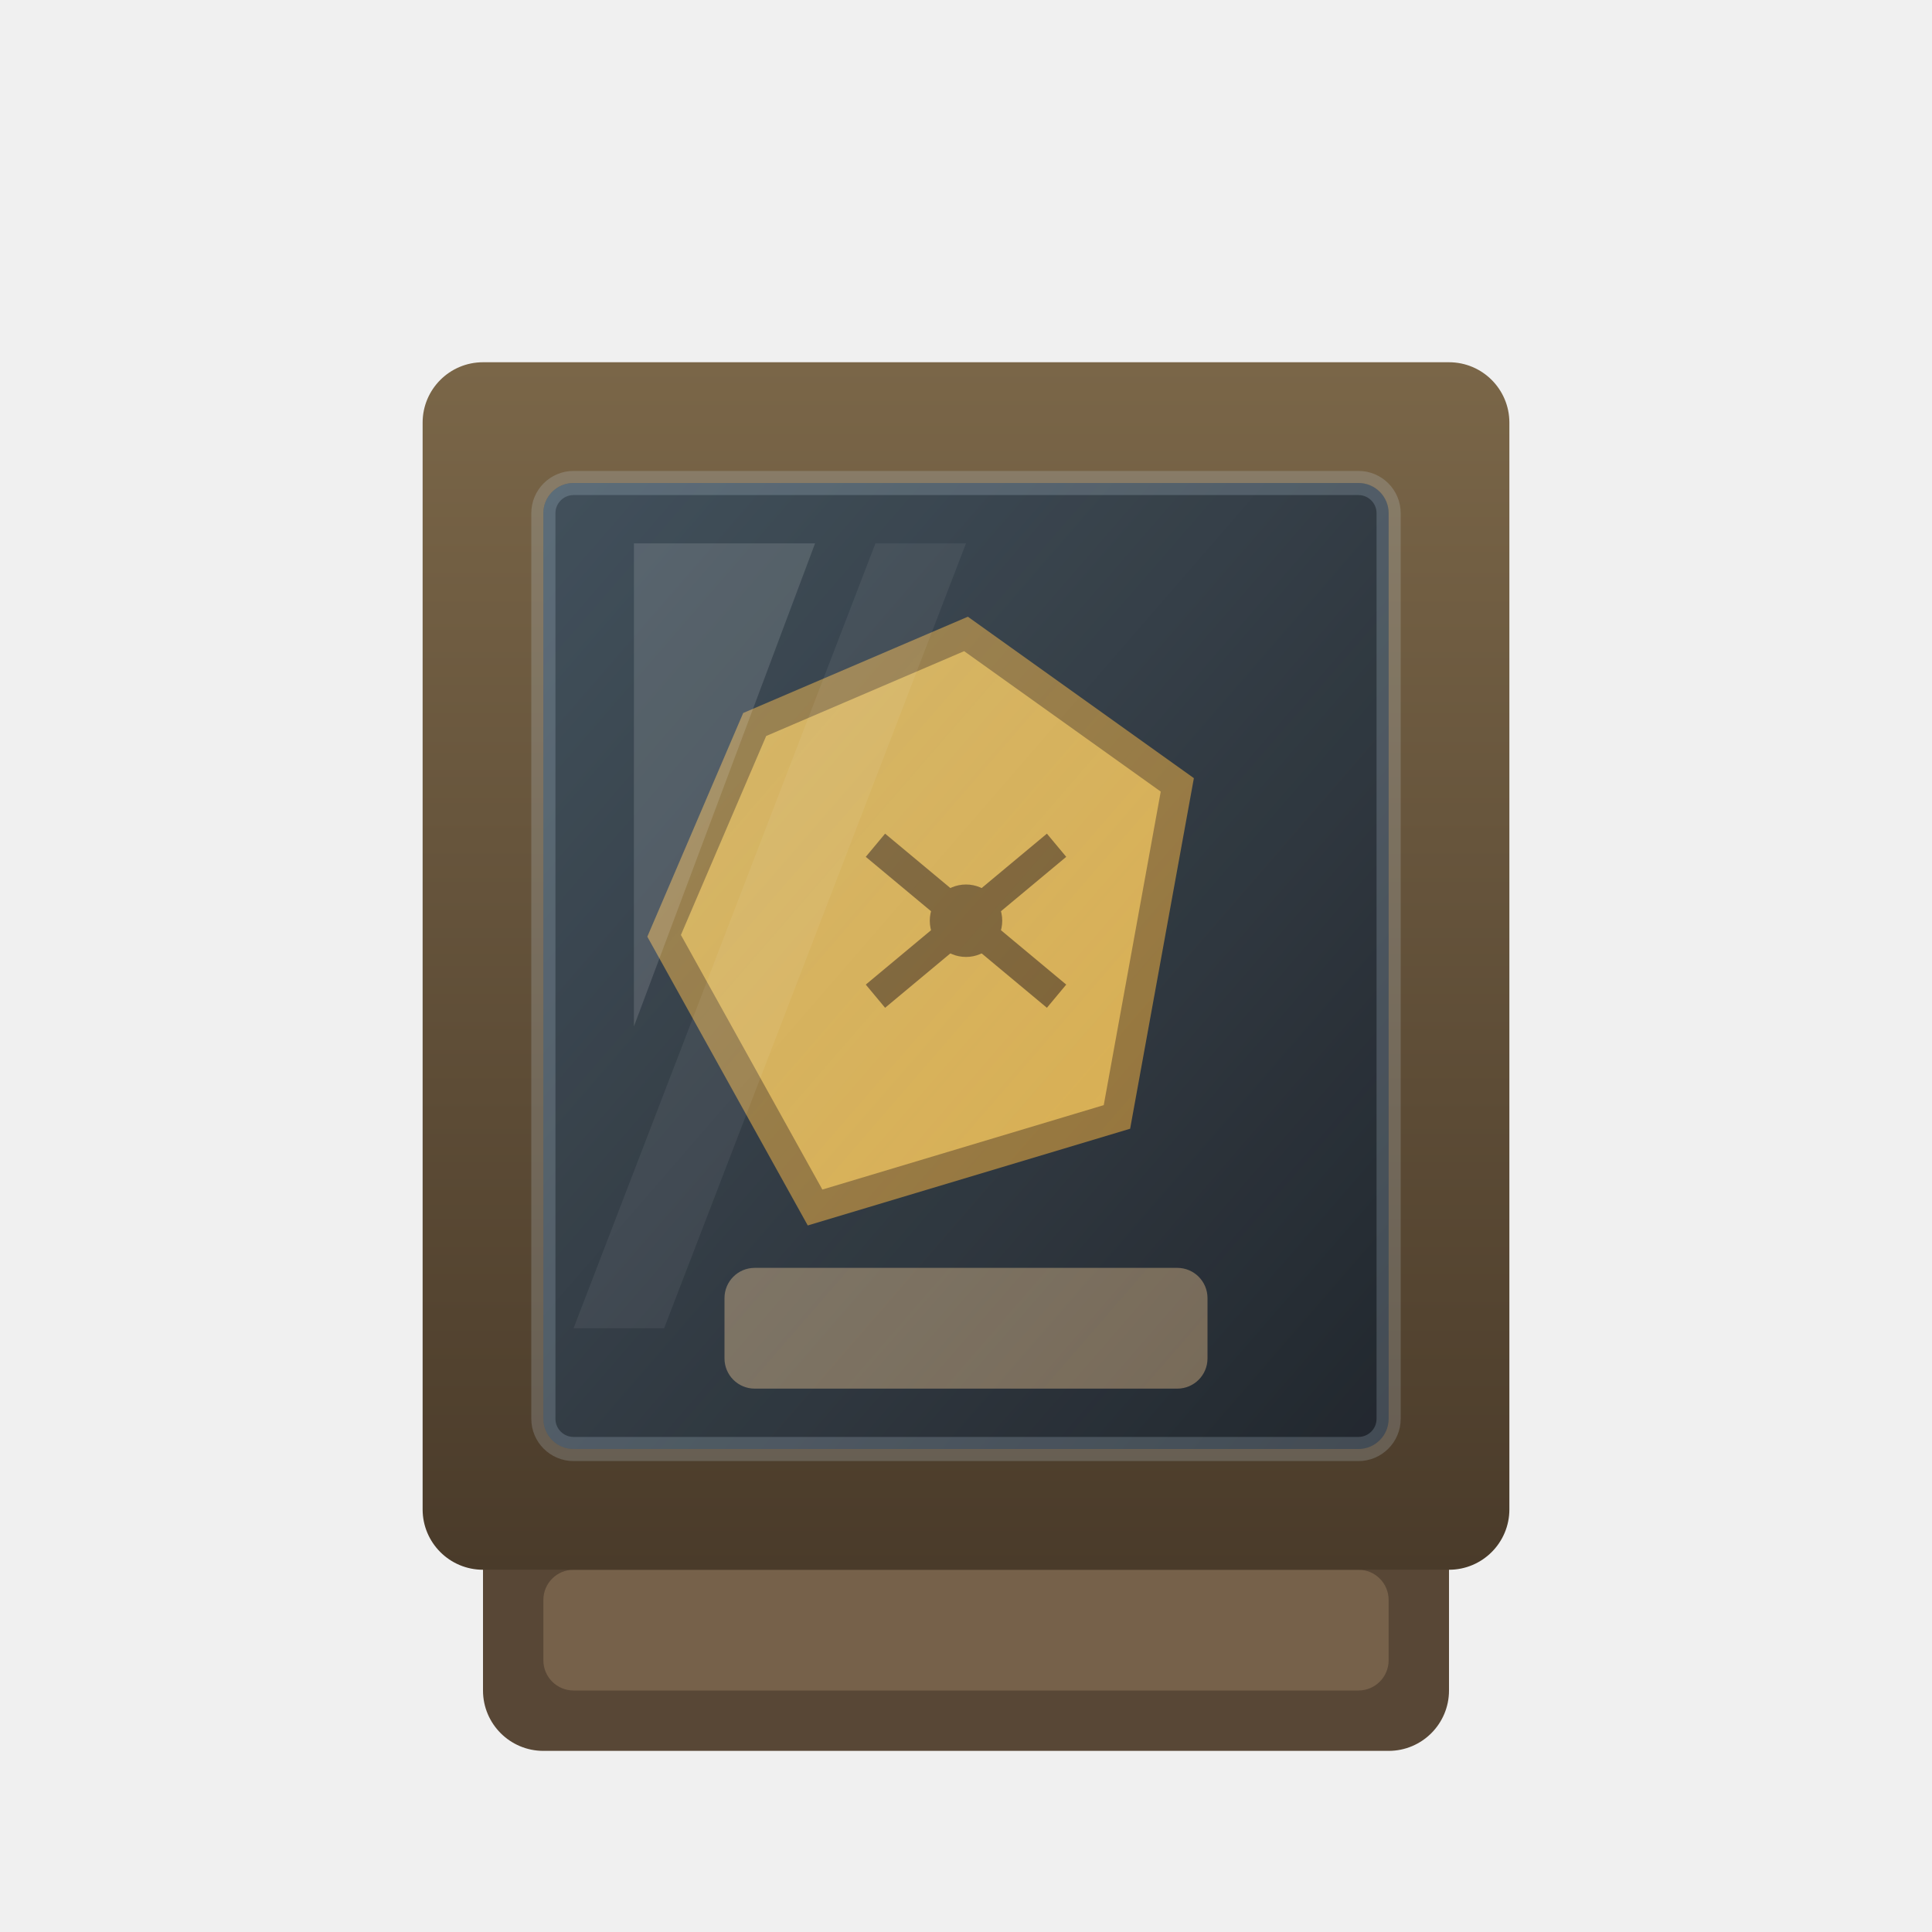
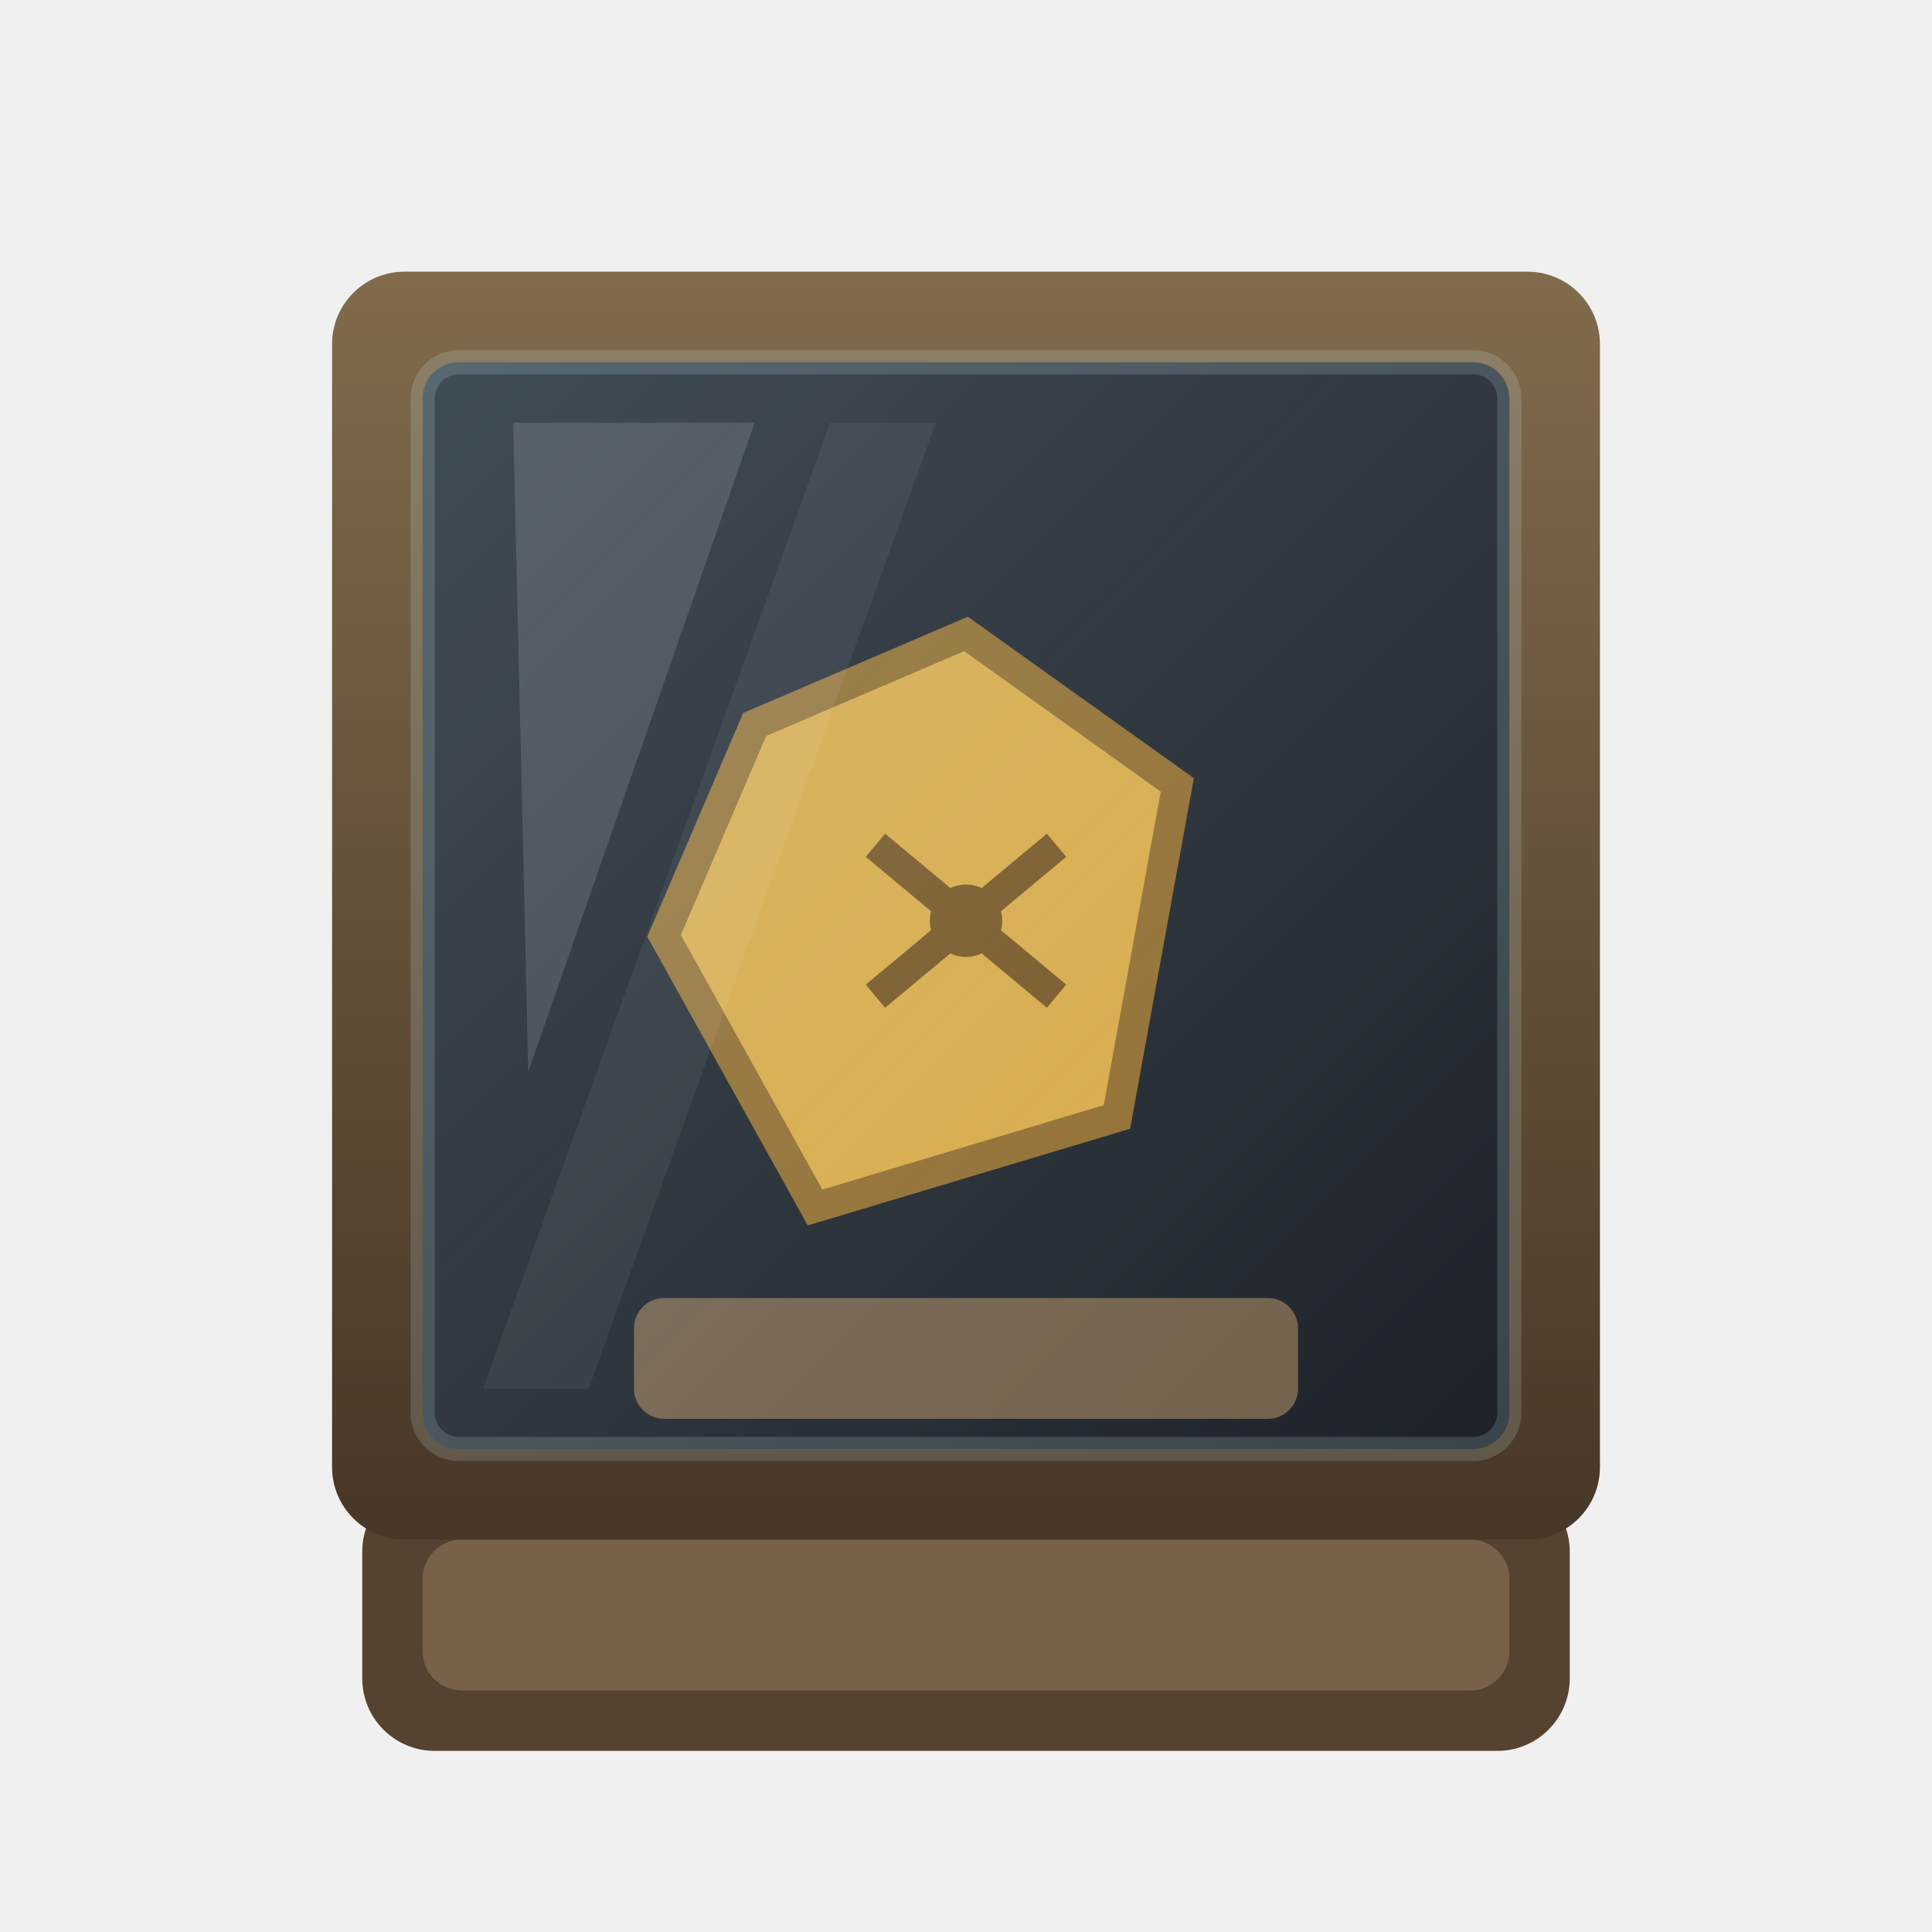
<svg xmlns="http://www.w3.org/2000/svg" viewBox="0 0 64 64">
  <defs>
    <linearGradient id="bg" x1="0" y1="0" x2="0" y2="1">
      <stop offset="0" stop-color="#2b2f3a" />
      <stop offset="1" stop-color="#171a20" />
    </linearGradient>
    <linearGradient id="frame" x1="0" y1="0" x2="0" y2="1">
-       <stop offset="0" stop-color="#7a6648" />
-       <stop offset="1" stop-color="#4a3b2a" />
+       <stop offset="0" stop-color="#816b4c" />
+       <stop offset="1" stop-color="#473727" />
    </linearGradient>
    <linearGradient id="glass" x1="0" y1="0" x2="1" y2="1">
-       <stop offset="0" stop-color="#bfe9ff" stop-opacity="0.28" />
-       <stop offset="1" stop-color="#e8f8ff" stop-opacity="0.08" />
+       <stop offset="0" stop-color="#c8efff" stop-opacity="0.26" />
+       <stop offset="1" stop-color="#f3fbff" stop-opacity="0.06" />
    </linearGradient>
  </defs>
-   <rect x="16" y="50" width="32" height="8" rx="2" fill="#584736" />
-   <rect x="18" y="52" width="28" height="4" rx="1" fill="#76614a" />
-   <rect x="14" y="12" width="36" height="40" rx="2" fill="url(#frame)" />
-   <rect x="18" y="16" width="28" height="32" rx="1" fill="#10151c" />
-   <rect x="24" y="42" width="16" height="4" rx="1" fill="#6b5a45" />
+   <rect x="12" y="49" width="40" height="9" rx="2.4" fill="#554230" />
+   <rect x="14" y="51" width="36" height="5" rx="1.3" fill="#786149" />
+   <rect x="11" y="9" width="42" height="42" rx="2.4" fill="url(#frame)" />
+   <rect x="14" y="12" width="36" height="36" rx="1.2" fill="#0f141b" />
+   <rect x="21" y="43" width="22" height="4" rx="1" fill="#69553d" />
  <path d="M32 21 L39 26 L37 37 L27 40 L22 31 L25 24 Z" fill="#d8a438" stroke="#8b621e" stroke-width="1" />
  <path d="M29 28 L35 33 M35 28 L29 33" stroke="#6f4a13" stroke-width="1" />
  <circle cx="32" cy="30.5" r="1.2" fill="#6f4a13" />
-   <rect x="18" y="16" width="28" height="32" rx="1" fill="url(#glass)" stroke="#d8f3ff" stroke-opacity="0.18" stroke-width="0.8" />
-   <path d="M21 18 L27 18 L21 34 Z" fill="#ffffff" fill-opacity="0.13" />
-   <path d="M29 18 L32 18 L22 44 L19 44 Z" fill="#ffffff" fill-opacity="0.06" />
+   <rect x="14" y="12" width="36" height="36" rx="1.2" fill="url(#glass)" stroke="#d8f3ff" stroke-opacity="0.16" stroke-width="0.8" />
+   <path d="M17 14 L25 14 L17.5 35.5 Z" fill="#ffffff" fill-opacity="0.13" />
+   <path d="M27.5 14 L31 14 L19.5 46 L16 46 Z" fill="#ffffff" fill-opacity="0.055" />
</svg>
